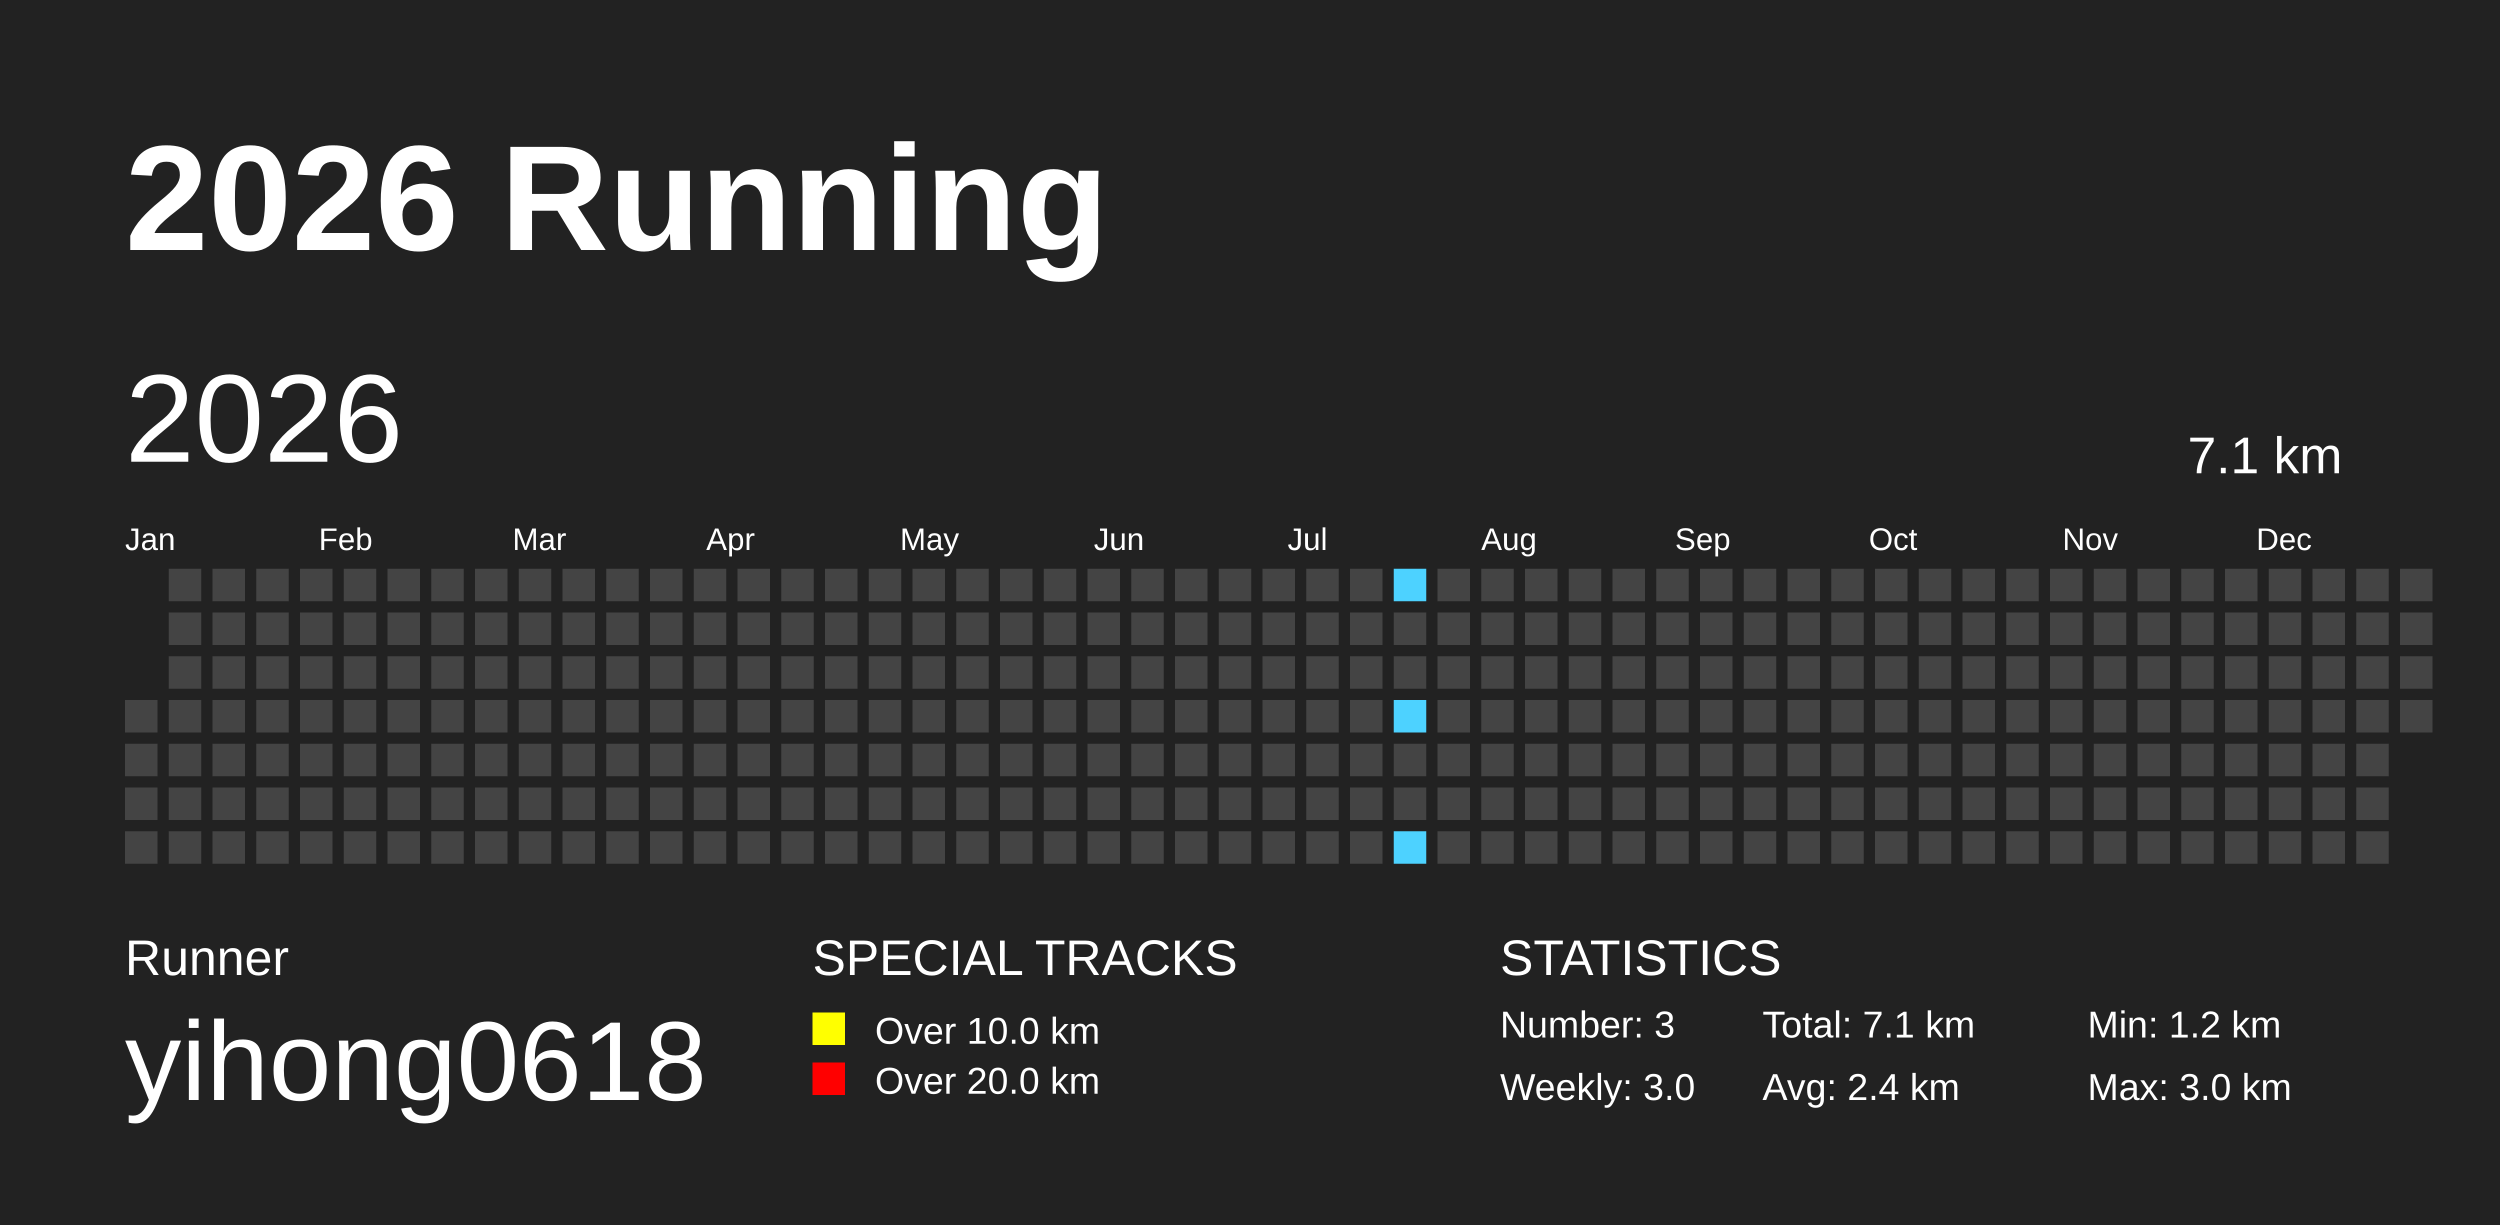
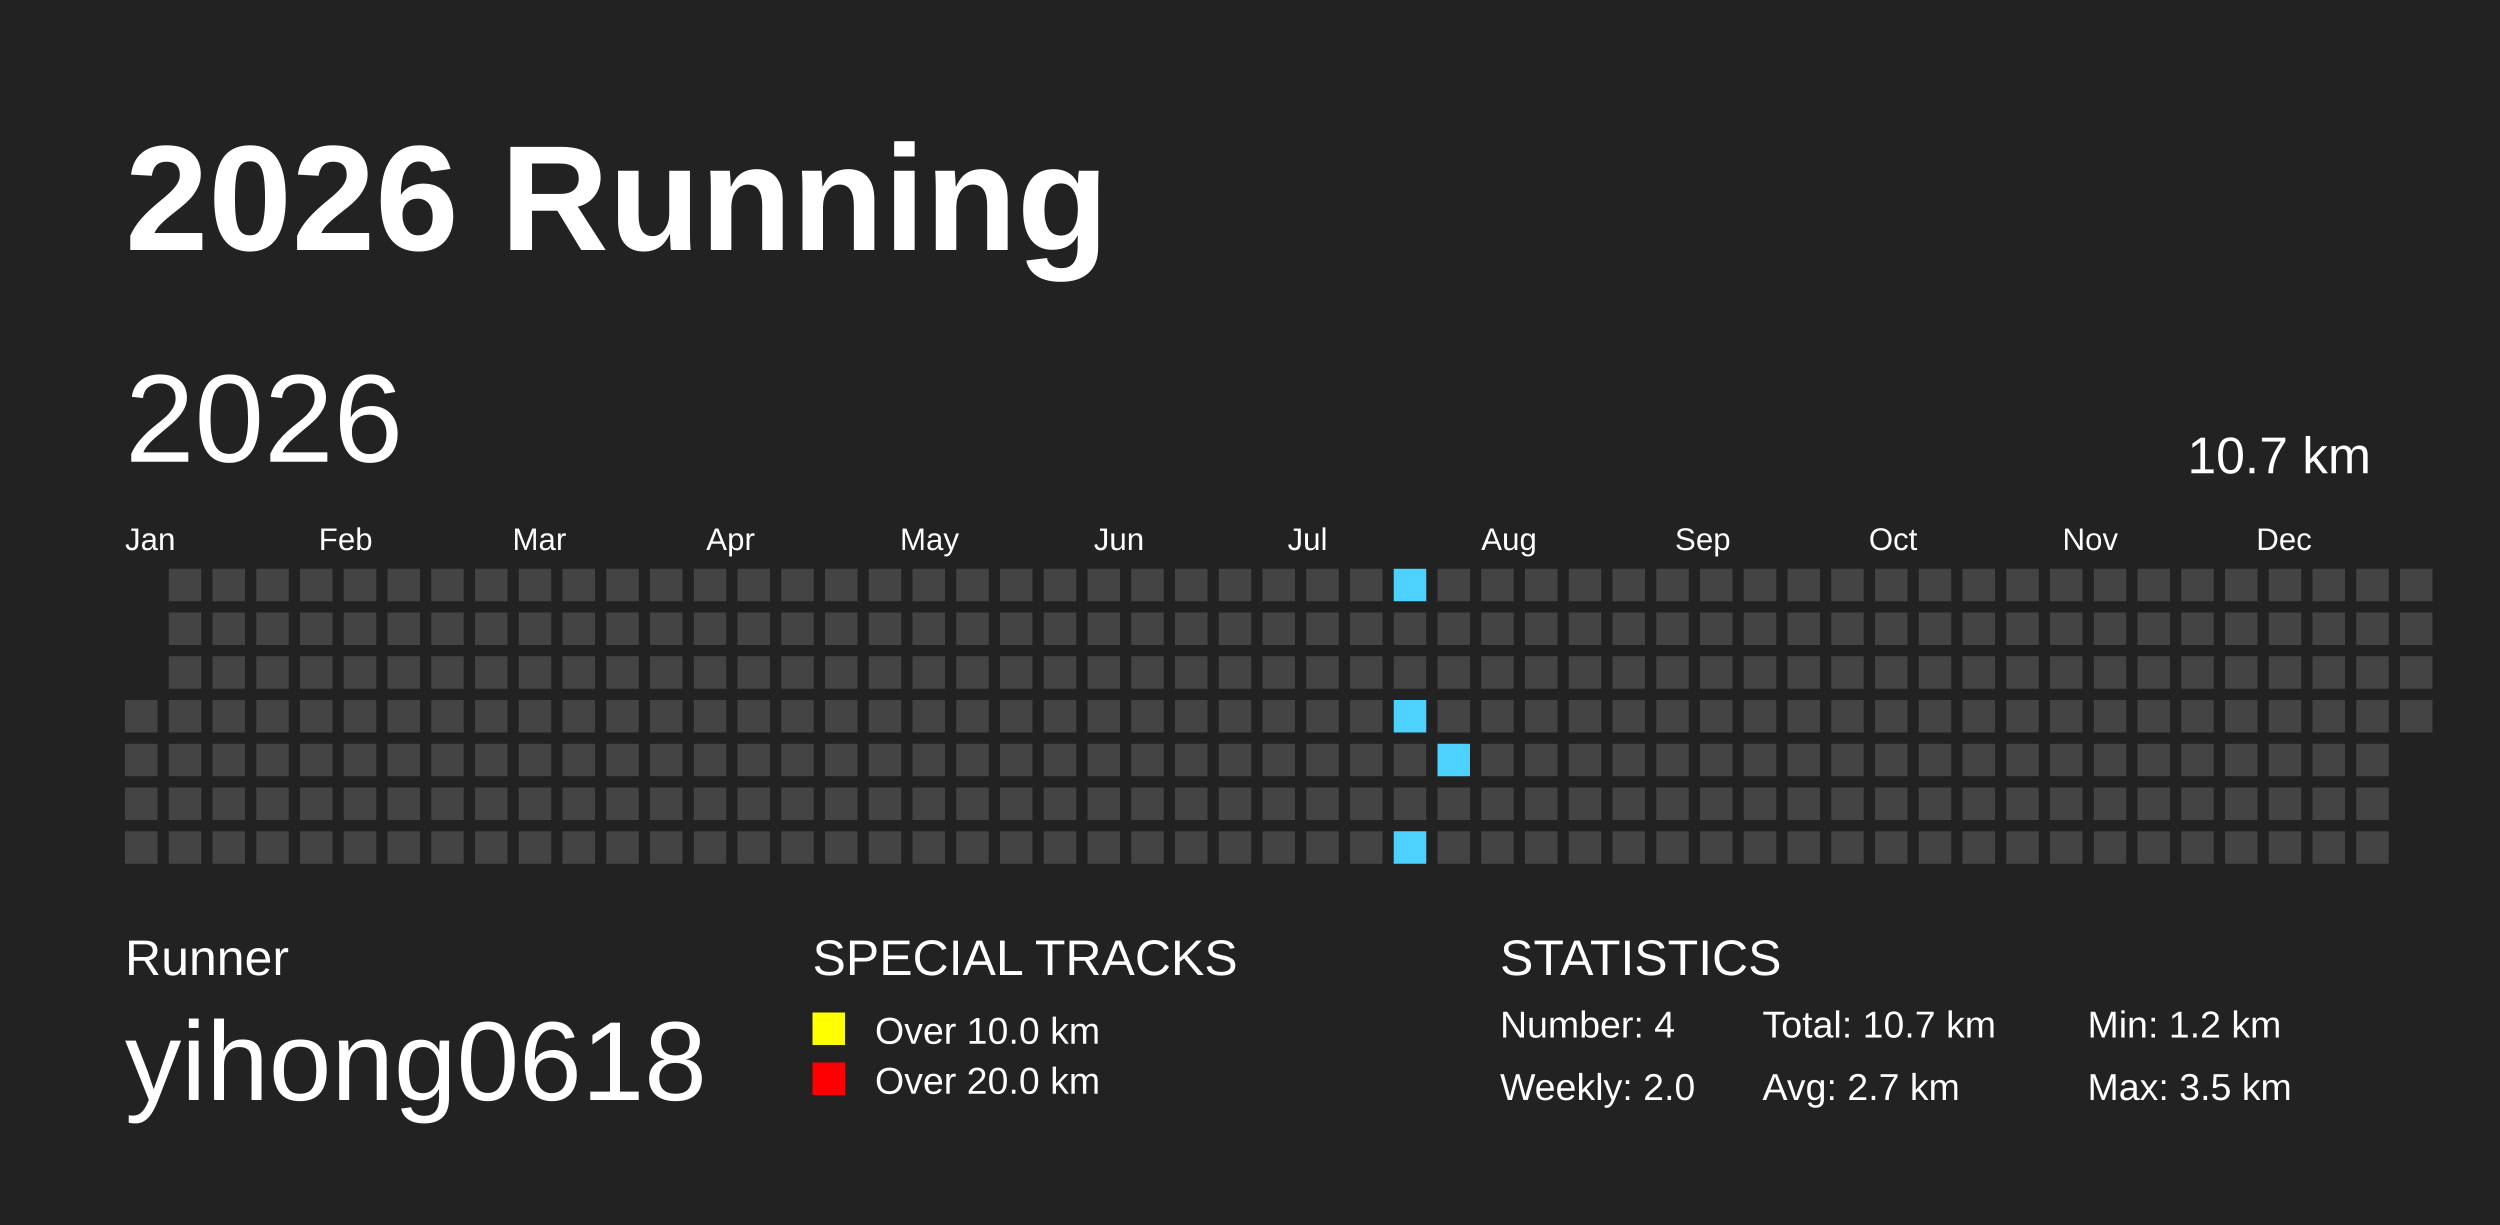
<svg xmlns="http://www.w3.org/2000/svg" baseProfile="full" height="98mm" version="1.1" viewBox="0,0,200,98" width="200mm">
  <defs />
  <rect fill="#222222" height="98" width="200" x="0" y="0" />
  <text fill="#FFFFFF" style="font-size:12px; font-family:Arial; font-weight:bold;" x="10" y="20">2026 Running</text>
  <text fill="#FFFFFF" style="font-size:4px; font-family:Arial" x="10" y="78">Runner</text>
  <text fill="#FFFFFF" style="font-size:9px; font-family:Arial" x="10" y="88">yihong0618</text>
  <text fill="#FFFFFF" style="font-size:4px; font-family:Arial" x="65" y="78">SPECIAL TRACKS</text>
  <rect fill="yellow" height="2.6" width="2.6" x="65" y="81" />
  <text fill="#FFFFFF" style="font-size:3px; font-family:Arial" x="70" y="83.5">Over 10.0 km</text>
  <rect fill="red" height="2.6" width="2.6" x="65" y="85" />
  <text fill="#FFFFFF" style="font-size:3px; font-family:Arial" x="70" y="87.5">Over 20.0 km</text>
  <text fill="#FFFFFF" style="font-size:4px; font-family:Arial" x="120" y="78">STATISTICS</text>
-   <text fill="#FFFFFF" style="font-size:3px; font-family:Arial" x="120" y="83">Number: 3</text>
-   <text fill="#FFFFFF" style="font-size:3px; font-family:Arial" x="120" y="88">Weekly: 3.0</text>
-   <text fill="#FFFFFF" style="font-size:3px; font-family:Arial" x="141" y="83">Total: 7.1 km</text>
-   <text fill="#FFFFFF" style="font-size:3px; font-family:Arial" x="141" y="88">Avg: 2.4 km</text>
+   <text fill="#FFFFFF" style="font-size:3px; font-family:Arial" x="120" y="83">Number: 4</text>
+   <text fill="#FFFFFF" style="font-size:3px; font-family:Arial" x="120" y="88">Weekly: 2.0</text>
+   <text fill="#FFFFFF" style="font-size:3px; font-family:Arial" x="141" y="83">Total: 10.7 km</text>
+   <text fill="#FFFFFF" style="font-size:3px; font-family:Arial" x="141" y="88">Avg: 2.7 km</text>
  <text fill="#FFFFFF" style="font-size:3px; font-family:Arial" x="167" y="83">Min: 1.2 km</text>
-   <text fill="#FFFFFF" style="font-size:3px; font-family:Arial" x="167" y="88">Max: 3.0 km</text>
+   <text fill="#FFFFFF" style="font-size:3px; font-family:Arial" x="167" y="88">Max: 3.5 km</text>
  <text dominant-baseline="hanging" fill="#FFFFFF" style="font-size:10.0px; font-family:Arial;" x="10" y="30">2026</text>
-   <text dominant-baseline="hanging" fill="#FFFFFF" style="font-size:4.125px; font-family:Arial;" x="175" y="35">7.1 km</text>
+   <text dominant-baseline="hanging" fill="#FFFFFF" style="font-size:4.125px; font-family:Arial;" x="175" y="35">10.7 km</text>
  <text fill="#FFFFFF" style="font-size:2.5px; font-family:Arial" x="10.0" y="44">Jan</text>
  <text fill="#FFFFFF" style="font-size:2.5px; font-family:Arial" x="25.5" y="44">Feb</text>
  <text fill="#FFFFFF" style="font-size:2.5px; font-family:Arial" x="41.0" y="44">Mar</text>
  <text fill="#FFFFFF" style="font-size:2.5px; font-family:Arial" x="56.5" y="44">Apr</text>
  <text fill="#FFFFFF" style="font-size:2.5px; font-family:Arial" x="72.0" y="44">May</text>
  <text fill="#FFFFFF" style="font-size:2.5px; font-family:Arial" x="87.5" y="44">Jun</text>
  <text fill="#FFFFFF" style="font-size:2.5px; font-family:Arial" x="103.0" y="44">Jul</text>
  <text fill="#FFFFFF" style="font-size:2.5px; font-family:Arial" x="118.5" y="44">Aug</text>
  <text fill="#FFFFFF" style="font-size:2.5px; font-family:Arial" x="134.0" y="44">Sep</text>
  <text fill="#FFFFFF" style="font-size:2.5px; font-family:Arial" x="149.5" y="44">Oct</text>
  <text fill="#FFFFFF" style="font-size:2.5px; font-family:Arial" x="165.0" y="44">Nov</text>
  <text fill="#FFFFFF" style="font-size:2.5px; font-family:Arial" x="180.5" y="44">Dec</text>
  <rect fill="#444444" height="2.6" width="2.6" x="10.0" y="56.0" />
  <rect fill="#444444" height="2.6" width="2.6" x="10.0" y="59.5" />
  <rect fill="#444444" height="2.6" width="2.6" x="10.0" y="63.0" />
  <rect fill="#444444" height="2.6" width="2.6" x="10.0" y="66.5" />
  <rect fill="#444444" height="2.6" width="2.6" x="13.5" y="45.5" />
  <rect fill="#444444" height="2.6" width="2.6" x="13.5" y="49.0" />
  <rect fill="#444444" height="2.6" width="2.6" x="13.5" y="52.5" />
  <rect fill="#444444" height="2.6" width="2.6" x="13.5" y="56.0" />
  <rect fill="#444444" height="2.6" width="2.6" x="13.5" y="59.5" />
  <rect fill="#444444" height="2.6" width="2.6" x="13.5" y="63.0" />
  <rect fill="#444444" height="2.6" width="2.6" x="13.5" y="66.5" />
  <rect fill="#444444" height="2.6" width="2.6" x="17.0" y="45.5" />
  <rect fill="#444444" height="2.6" width="2.6" x="17.0" y="49.0" />
  <rect fill="#444444" height="2.6" width="2.6" x="17.0" y="52.5" />
  <rect fill="#444444" height="2.6" width="2.6" x="17.0" y="56.0" />
  <rect fill="#444444" height="2.6" width="2.6" x="17.0" y="59.5" />
  <rect fill="#444444" height="2.6" width="2.6" x="17.0" y="63.0" />
  <rect fill="#444444" height="2.6" width="2.6" x="17.0" y="66.5" />
  <rect fill="#444444" height="2.6" width="2.6" x="20.5" y="45.5" />
  <rect fill="#444444" height="2.6" width="2.6" x="20.5" y="49.0" />
  <rect fill="#444444" height="2.6" width="2.6" x="20.5" y="52.5" />
  <rect fill="#444444" height="2.6" width="2.6" x="20.5" y="56.0" />
  <rect fill="#444444" height="2.6" width="2.6" x="20.5" y="59.5" />
  <rect fill="#444444" height="2.6" width="2.6" x="20.5" y="63.0" />
  <rect fill="#444444" height="2.6" width="2.6" x="20.5" y="66.5" />
  <rect fill="#444444" height="2.6" width="2.6" x="24.0" y="45.5" />
  <rect fill="#444444" height="2.6" width="2.6" x="24.0" y="49.0" />
  <rect fill="#444444" height="2.6" width="2.6" x="24.0" y="52.5" />
  <rect fill="#444444" height="2.6" width="2.6" x="24.0" y="56.0" />
  <rect fill="#444444" height="2.6" width="2.6" x="24.0" y="59.5" />
  <rect fill="#444444" height="2.6" width="2.6" x="24.0" y="63.0" />
  <rect fill="#444444" height="2.6" width="2.6" x="24.0" y="66.5" />
  <rect fill="#444444" height="2.6" width="2.6" x="27.5" y="45.5" />
  <rect fill="#444444" height="2.6" width="2.6" x="27.5" y="49.0" />
  <rect fill="#444444" height="2.6" width="2.6" x="27.5" y="52.5" />
  <rect fill="#444444" height="2.6" width="2.6" x="27.5" y="56.0" />
  <rect fill="#444444" height="2.6" width="2.6" x="27.5" y="59.5" />
  <rect fill="#444444" height="2.6" width="2.6" x="27.5" y="63.0" />
  <rect fill="#444444" height="2.6" width="2.6" x="27.5" y="66.5" />
  <rect fill="#444444" height="2.6" width="2.6" x="31.0" y="45.5" />
  <rect fill="#444444" height="2.6" width="2.6" x="31.0" y="49.0" />
  <rect fill="#444444" height="2.6" width="2.6" x="31.0" y="52.5" />
  <rect fill="#444444" height="2.6" width="2.6" x="31.0" y="56.0" />
  <rect fill="#444444" height="2.6" width="2.6" x="31.0" y="59.5" />
  <rect fill="#444444" height="2.6" width="2.6" x="31.0" y="63.0" />
  <rect fill="#444444" height="2.6" width="2.6" x="31.0" y="66.5" />
  <rect fill="#444444" height="2.6" width="2.6" x="34.5" y="45.5" />
  <rect fill="#444444" height="2.6" width="2.6" x="34.5" y="49.0" />
  <rect fill="#444444" height="2.6" width="2.6" x="34.5" y="52.5" />
  <rect fill="#444444" height="2.6" width="2.6" x="34.5" y="56.0" />
  <rect fill="#444444" height="2.6" width="2.6" x="34.5" y="59.5" />
  <rect fill="#444444" height="2.6" width="2.6" x="34.5" y="63.0" />
  <rect fill="#444444" height="2.6" width="2.6" x="34.5" y="66.5" />
  <rect fill="#444444" height="2.6" width="2.6" x="38.0" y="45.5" />
  <rect fill="#444444" height="2.6" width="2.6" x="38.0" y="49.0" />
  <rect fill="#444444" height="2.6" width="2.6" x="38.0" y="52.5" />
  <rect fill="#444444" height="2.6" width="2.6" x="38.0" y="56.0" />
  <rect fill="#444444" height="2.6" width="2.6" x="38.0" y="59.5" />
  <rect fill="#444444" height="2.6" width="2.6" x="38.0" y="63.0" />
  <rect fill="#444444" height="2.6" width="2.6" x="38.0" y="66.5" />
  <rect fill="#444444" height="2.6" width="2.6" x="41.5" y="45.5" />
  <rect fill="#444444" height="2.6" width="2.6" x="41.5" y="49.0" />
  <rect fill="#444444" height="2.6" width="2.6" x="41.5" y="52.5" />
  <rect fill="#444444" height="2.6" width="2.6" x="41.5" y="56.0" />
  <rect fill="#444444" height="2.6" width="2.6" x="41.5" y="59.5" />
  <rect fill="#444444" height="2.6" width="2.6" x="41.5" y="63.0" />
  <rect fill="#444444" height="2.6" width="2.6" x="41.5" y="66.5" />
  <rect fill="#444444" height="2.6" width="2.6" x="45.0" y="45.5" />
  <rect fill="#444444" height="2.6" width="2.6" x="45.0" y="49.0" />
  <rect fill="#444444" height="2.6" width="2.6" x="45.0" y="52.5" />
  <rect fill="#444444" height="2.6" width="2.6" x="45.0" y="56.0" />
  <rect fill="#444444" height="2.6" width="2.6" x="45.0" y="59.5" />
  <rect fill="#444444" height="2.6" width="2.6" x="45.0" y="63.0" />
  <rect fill="#444444" height="2.6" width="2.6" x="45.0" y="66.5" />
  <rect fill="#444444" height="2.6" width="2.6" x="48.5" y="45.5" />
  <rect fill="#444444" height="2.6" width="2.6" x="48.5" y="49.0" />
  <rect fill="#444444" height="2.6" width="2.6" x="48.5" y="52.5" />
  <rect fill="#444444" height="2.6" width="2.6" x="48.5" y="56.0" />
  <rect fill="#444444" height="2.6" width="2.6" x="48.5" y="59.5" />
  <rect fill="#444444" height="2.6" width="2.6" x="48.5" y="63.0" />
  <rect fill="#444444" height="2.6" width="2.6" x="48.5" y="66.5" />
  <rect fill="#444444" height="2.6" width="2.6" x="52.0" y="45.5" />
  <rect fill="#444444" height="2.6" width="2.6" x="52.0" y="49.0" />
  <rect fill="#444444" height="2.6" width="2.6" x="52.0" y="52.5" />
  <rect fill="#444444" height="2.6" width="2.6" x="52.0" y="56.0" />
  <rect fill="#444444" height="2.6" width="2.6" x="52.0" y="59.5" />
  <rect fill="#444444" height="2.6" width="2.6" x="52.0" y="63.0" />
  <rect fill="#444444" height="2.6" width="2.6" x="52.0" y="66.5" />
  <rect fill="#444444" height="2.6" width="2.6" x="55.5" y="45.5" />
  <rect fill="#444444" height="2.6" width="2.6" x="55.5" y="49.0" />
  <rect fill="#444444" height="2.6" width="2.6" x="55.5" y="52.5" />
  <rect fill="#444444" height="2.6" width="2.6" x="55.5" y="56.0" />
  <rect fill="#444444" height="2.6" width="2.6" x="55.5" y="59.5" />
  <rect fill="#444444" height="2.6" width="2.6" x="55.5" y="63.0" />
  <rect fill="#444444" height="2.6" width="2.6" x="55.5" y="66.5" />
  <rect fill="#444444" height="2.6" width="2.6" x="59.0" y="45.5" />
  <rect fill="#444444" height="2.6" width="2.6" x="59.0" y="49.0" />
  <rect fill="#444444" height="2.6" width="2.6" x="59.0" y="52.5" />
  <rect fill="#444444" height="2.6" width="2.6" x="59.0" y="56.0" />
  <rect fill="#444444" height="2.6" width="2.6" x="59.0" y="59.5" />
  <rect fill="#444444" height="2.6" width="2.6" x="59.0" y="63.0" />
  <rect fill="#444444" height="2.6" width="2.6" x="59.0" y="66.5" />
  <rect fill="#444444" height="2.6" width="2.6" x="62.5" y="45.5" />
  <rect fill="#444444" height="2.6" width="2.6" x="62.5" y="49.0" />
  <rect fill="#444444" height="2.6" width="2.6" x="62.5" y="52.5" />
  <rect fill="#444444" height="2.6" width="2.6" x="62.5" y="56.0" />
  <rect fill="#444444" height="2.6" width="2.6" x="62.5" y="59.5" />
  <rect fill="#444444" height="2.6" width="2.6" x="62.5" y="63.0" />
  <rect fill="#444444" height="2.6" width="2.6" x="62.5" y="66.5" />
  <rect fill="#444444" height="2.6" width="2.6" x="66.0" y="45.5" />
  <rect fill="#444444" height="2.6" width="2.6" x="66.0" y="49.0" />
  <rect fill="#444444" height="2.6" width="2.6" x="66.0" y="52.5" />
  <rect fill="#444444" height="2.6" width="2.6" x="66.0" y="56.0" />
  <rect fill="#444444" height="2.6" width="2.6" x="66.0" y="59.5" />
  <rect fill="#444444" height="2.6" width="2.6" x="66.0" y="63.0" />
  <rect fill="#444444" height="2.6" width="2.6" x="66.0" y="66.5" />
  <rect fill="#444444" height="2.6" width="2.6" x="69.5" y="45.5" />
  <rect fill="#444444" height="2.6" width="2.6" x="69.5" y="49.0" />
  <rect fill="#444444" height="2.6" width="2.6" x="69.5" y="52.5" />
  <rect fill="#444444" height="2.6" width="2.6" x="69.5" y="56.0" />
  <rect fill="#444444" height="2.6" width="2.6" x="69.5" y="59.5" />
  <rect fill="#444444" height="2.6" width="2.6" x="69.5" y="63.0" />
  <rect fill="#444444" height="2.6" width="2.6" x="69.5" y="66.5" />
  <rect fill="#444444" height="2.6" width="2.6" x="73.0" y="45.5" />
  <rect fill="#444444" height="2.6" width="2.6" x="73.0" y="49.0" />
  <rect fill="#444444" height="2.6" width="2.6" x="73.0" y="52.5" />
  <rect fill="#444444" height="2.6" width="2.6" x="73.0" y="56.0" />
  <rect fill="#444444" height="2.6" width="2.6" x="73.0" y="59.5" />
  <rect fill="#444444" height="2.6" width="2.6" x="73.0" y="63.0" />
  <rect fill="#444444" height="2.6" width="2.6" x="73.0" y="66.5" />
  <rect fill="#444444" height="2.6" width="2.6" x="76.5" y="45.5" />
  <rect fill="#444444" height="2.6" width="2.6" x="76.5" y="49.0" />
  <rect fill="#444444" height="2.6" width="2.6" x="76.5" y="52.5" />
  <rect fill="#444444" height="2.6" width="2.6" x="76.5" y="56.0" />
  <rect fill="#444444" height="2.6" width="2.6" x="76.5" y="59.5" />
  <rect fill="#444444" height="2.6" width="2.6" x="76.5" y="63.0" />
  <rect fill="#444444" height="2.6" width="2.6" x="76.5" y="66.5" />
  <rect fill="#444444" height="2.6" width="2.6" x="80.0" y="45.5" />
  <rect fill="#444444" height="2.6" width="2.6" x="80.0" y="49.0" />
  <rect fill="#444444" height="2.6" width="2.6" x="80.0" y="52.5" />
  <rect fill="#444444" height="2.6" width="2.6" x="80.0" y="56.0" />
  <rect fill="#444444" height="2.6" width="2.6" x="80.0" y="59.5" />
  <rect fill="#444444" height="2.6" width="2.6" x="80.0" y="63.0" />
  <rect fill="#444444" height="2.6" width="2.6" x="80.0" y="66.5" />
  <rect fill="#444444" height="2.6" width="2.6" x="83.5" y="45.5" />
  <rect fill="#444444" height="2.6" width="2.6" x="83.5" y="49.0" />
  <rect fill="#444444" height="2.6" width="2.6" x="83.5" y="52.5" />
  <rect fill="#444444" height="2.6" width="2.6" x="83.5" y="56.0" />
  <rect fill="#444444" height="2.6" width="2.6" x="83.5" y="59.5" />
  <rect fill="#444444" height="2.6" width="2.6" x="83.5" y="63.0" />
  <rect fill="#444444" height="2.6" width="2.6" x="83.5" y="66.5" />
  <rect fill="#444444" height="2.6" width="2.6" x="87.0" y="45.5" />
  <rect fill="#444444" height="2.6" width="2.6" x="87.0" y="49.0" />
  <rect fill="#444444" height="2.6" width="2.6" x="87.0" y="52.5" />
  <rect fill="#444444" height="2.6" width="2.6" x="87.0" y="56.0" />
  <rect fill="#444444" height="2.6" width="2.6" x="87.0" y="59.5" />
  <rect fill="#444444" height="2.6" width="2.6" x="87.0" y="63.0" />
  <rect fill="#444444" height="2.6" width="2.6" x="87.0" y="66.5" />
  <rect fill="#444444" height="2.6" width="2.6" x="90.5" y="45.5" />
  <rect fill="#444444" height="2.6" width="2.6" x="90.5" y="49.0" />
  <rect fill="#444444" height="2.6" width="2.6" x="90.5" y="52.5" />
  <rect fill="#444444" height="2.6" width="2.6" x="90.5" y="56.0" />
  <rect fill="#444444" height="2.6" width="2.6" x="90.5" y="59.5" />
  <rect fill="#444444" height="2.6" width="2.6" x="90.5" y="63.0" />
  <rect fill="#444444" height="2.6" width="2.6" x="90.5" y="66.5" />
  <rect fill="#444444" height="2.6" width="2.6" x="94.0" y="45.5" />
  <rect fill="#444444" height="2.6" width="2.6" x="94.0" y="49.0" />
  <rect fill="#444444" height="2.6" width="2.6" x="94.0" y="52.5" />
  <rect fill="#444444" height="2.6" width="2.6" x="94.0" y="56.0" />
  <rect fill="#444444" height="2.6" width="2.6" x="94.0" y="59.5" />
  <rect fill="#444444" height="2.6" width="2.6" x="94.0" y="63.0" />
  <rect fill="#444444" height="2.6" width="2.6" x="94.0" y="66.5" />
  <rect fill="#444444" height="2.6" width="2.6" x="97.5" y="45.5" />
  <rect fill="#444444" height="2.6" width="2.6" x="97.5" y="49.0" />
  <rect fill="#444444" height="2.6" width="2.6" x="97.5" y="52.5" />
  <rect fill="#444444" height="2.6" width="2.6" x="97.5" y="56.0" />
  <rect fill="#444444" height="2.6" width="2.6" x="97.5" y="59.5" />
  <rect fill="#444444" height="2.6" width="2.6" x="97.5" y="63.0" />
  <rect fill="#444444" height="2.6" width="2.6" x="97.5" y="66.5" />
  <rect fill="#444444" height="2.6" width="2.6" x="101.0" y="45.5" />
  <rect fill="#444444" height="2.6" width="2.6" x="101.0" y="49.0" />
  <rect fill="#444444" height="2.6" width="2.6" x="101.0" y="52.5" />
  <rect fill="#444444" height="2.6" width="2.6" x="101.0" y="56.0" />
  <rect fill="#444444" height="2.6" width="2.6" x="101.0" y="59.5" />
  <rect fill="#444444" height="2.6" width="2.6" x="101.0" y="63.0" />
  <rect fill="#444444" height="2.6" width="2.6" x="101.0" y="66.5" />
  <rect fill="#444444" height="2.6" width="2.6" x="104.5" y="45.5" />
  <rect fill="#444444" height="2.6" width="2.6" x="104.5" y="49.0" />
  <rect fill="#444444" height="2.6" width="2.6" x="104.5" y="52.5" />
  <rect fill="#444444" height="2.6" width="2.6" x="104.5" y="56.0" />
  <rect fill="#444444" height="2.6" width="2.6" x="104.5" y="59.5" />
  <rect fill="#444444" height="2.6" width="2.6" x="104.5" y="63.0" />
  <rect fill="#444444" height="2.6" width="2.6" x="104.5" y="66.5" />
  <rect fill="#444444" height="2.6" width="2.6" x="108.0" y="45.5" />
  <rect fill="#444444" height="2.6" width="2.6" x="108.0" y="49.0" />
  <rect fill="#444444" height="2.6" width="2.6" x="108.0" y="52.5" />
  <rect fill="#444444" height="2.6" width="2.6" x="108.0" y="56.0" />
  <rect fill="#444444" height="2.6" width="2.6" x="108.0" y="59.5" />
  <rect fill="#444444" height="2.6" width="2.6" x="108.0" y="63.0" />
  <rect fill="#444444" height="2.6" width="2.6" x="108.0" y="66.5" />
  <rect fill="#4DD2FF" height="2.6" width="2.6" x="111.5" y="45.5" />
  <rect fill="#444444" height="2.6" width="2.6" x="111.5" y="49.0" />
  <rect fill="#444444" height="2.6" width="2.6" x="111.5" y="52.5" />
  <rect fill="#4DD2FF" height="2.6" width="2.6" x="111.5" y="56.0" />
  <rect fill="#444444" height="2.6" width="2.6" x="111.5" y="59.5" />
  <rect fill="#444444" height="2.6" width="2.6" x="111.5" y="63.0" />
  <rect fill="#4DD2FF" height="2.6" width="2.6" x="111.5" y="66.5" />
  <rect fill="#444444" height="2.6" width="2.6" x="115.0" y="45.5" />
  <rect fill="#444444" height="2.6" width="2.6" x="115.0" y="49.0" />
  <rect fill="#444444" height="2.6" width="2.6" x="115.0" y="52.5" />
  <rect fill="#444444" height="2.6" width="2.6" x="115.0" y="56.0" />
-   <rect fill="#444444" height="2.6" width="2.6" x="115.0" y="59.5" />
+   <rect fill="#4DD2FF" height="2.6" width="2.6" x="115.0" y="59.5" />
  <rect fill="#444444" height="2.6" width="2.6" x="115.0" y="63.0" />
  <rect fill="#444444" height="2.6" width="2.6" x="115.0" y="66.5" />
  <rect fill="#444444" height="2.6" width="2.6" x="118.5" y="45.5" />
  <rect fill="#444444" height="2.6" width="2.6" x="118.5" y="49.0" />
  <rect fill="#444444" height="2.6" width="2.6" x="118.5" y="52.5" />
  <rect fill="#444444" height="2.6" width="2.6" x="118.5" y="56.0" />
  <rect fill="#444444" height="2.6" width="2.6" x="118.5" y="59.5" />
  <rect fill="#444444" height="2.6" width="2.6" x="118.5" y="63.0" />
  <rect fill="#444444" height="2.6" width="2.6" x="118.5" y="66.5" />
  <rect fill="#444444" height="2.6" width="2.6" x="122.0" y="45.5" />
  <rect fill="#444444" height="2.6" width="2.6" x="122.0" y="49.0" />
  <rect fill="#444444" height="2.6" width="2.6" x="122.0" y="52.5" />
  <rect fill="#444444" height="2.6" width="2.6" x="122.0" y="56.0" />
  <rect fill="#444444" height="2.6" width="2.6" x="122.0" y="59.5" />
  <rect fill="#444444" height="2.6" width="2.6" x="122.0" y="63.0" />
  <rect fill="#444444" height="2.6" width="2.6" x="122.0" y="66.5" />
  <rect fill="#444444" height="2.6" width="2.6" x="125.5" y="45.5" />
  <rect fill="#444444" height="2.6" width="2.6" x="125.5" y="49.0" />
  <rect fill="#444444" height="2.6" width="2.6" x="125.5" y="52.5" />
  <rect fill="#444444" height="2.6" width="2.6" x="125.5" y="56.0" />
  <rect fill="#444444" height="2.6" width="2.6" x="125.5" y="59.5" />
  <rect fill="#444444" height="2.6" width="2.6" x="125.5" y="63.0" />
  <rect fill="#444444" height="2.6" width="2.6" x="125.5" y="66.5" />
  <rect fill="#444444" height="2.6" width="2.6" x="129.0" y="45.5" />
  <rect fill="#444444" height="2.6" width="2.6" x="129.0" y="49.0" />
  <rect fill="#444444" height="2.6" width="2.6" x="129.0" y="52.5" />
  <rect fill="#444444" height="2.6" width="2.6" x="129.0" y="56.0" />
  <rect fill="#444444" height="2.6" width="2.6" x="129.0" y="59.5" />
  <rect fill="#444444" height="2.6" width="2.6" x="129.0" y="63.0" />
  <rect fill="#444444" height="2.6" width="2.6" x="129.0" y="66.5" />
  <rect fill="#444444" height="2.6" width="2.6" x="132.5" y="45.5" />
  <rect fill="#444444" height="2.6" width="2.6" x="132.5" y="49.0" />
  <rect fill="#444444" height="2.6" width="2.6" x="132.5" y="52.5" />
  <rect fill="#444444" height="2.6" width="2.6" x="132.5" y="56.0" />
  <rect fill="#444444" height="2.6" width="2.6" x="132.5" y="59.5" />
  <rect fill="#444444" height="2.6" width="2.6" x="132.5" y="63.0" />
  <rect fill="#444444" height="2.6" width="2.6" x="132.5" y="66.5" />
  <rect fill="#444444" height="2.6" width="2.6" x="136.0" y="45.5" />
  <rect fill="#444444" height="2.6" width="2.6" x="136.0" y="49.0" />
  <rect fill="#444444" height="2.6" width="2.6" x="136.0" y="52.5" />
  <rect fill="#444444" height="2.6" width="2.6" x="136.0" y="56.0" />
  <rect fill="#444444" height="2.6" width="2.6" x="136.0" y="59.5" />
  <rect fill="#444444" height="2.6" width="2.6" x="136.0" y="63.0" />
  <rect fill="#444444" height="2.6" width="2.6" x="136.0" y="66.5" />
  <rect fill="#444444" height="2.6" width="2.6" x="139.5" y="45.5" />
  <rect fill="#444444" height="2.6" width="2.6" x="139.5" y="49.0" />
  <rect fill="#444444" height="2.6" width="2.6" x="139.5" y="52.5" />
  <rect fill="#444444" height="2.6" width="2.6" x="139.5" y="56.0" />
  <rect fill="#444444" height="2.6" width="2.6" x="139.5" y="59.5" />
  <rect fill="#444444" height="2.6" width="2.6" x="139.5" y="63.0" />
  <rect fill="#444444" height="2.6" width="2.6" x="139.5" y="66.5" />
  <rect fill="#444444" height="2.6" width="2.6" x="143.0" y="45.5" />
  <rect fill="#444444" height="2.6" width="2.6" x="143.0" y="49.0" />
  <rect fill="#444444" height="2.6" width="2.6" x="143.0" y="52.5" />
  <rect fill="#444444" height="2.6" width="2.6" x="143.0" y="56.0" />
  <rect fill="#444444" height="2.6" width="2.6" x="143.0" y="59.5" />
  <rect fill="#444444" height="2.6" width="2.6" x="143.0" y="63.0" />
  <rect fill="#444444" height="2.6" width="2.6" x="143.0" y="66.5" />
  <rect fill="#444444" height="2.6" width="2.6" x="146.5" y="45.5" />
  <rect fill="#444444" height="2.6" width="2.6" x="146.5" y="49.0" />
  <rect fill="#444444" height="2.6" width="2.6" x="146.5" y="52.5" />
  <rect fill="#444444" height="2.6" width="2.6" x="146.5" y="56.0" />
  <rect fill="#444444" height="2.6" width="2.6" x="146.5" y="59.5" />
  <rect fill="#444444" height="2.6" width="2.6" x="146.5" y="63.0" />
  <rect fill="#444444" height="2.6" width="2.6" x="146.5" y="66.5" />
  <rect fill="#444444" height="2.6" width="2.6" x="150.0" y="45.5" />
  <rect fill="#444444" height="2.6" width="2.6" x="150.0" y="49.0" />
  <rect fill="#444444" height="2.6" width="2.6" x="150.0" y="52.5" />
  <rect fill="#444444" height="2.6" width="2.6" x="150.0" y="56.0" />
  <rect fill="#444444" height="2.6" width="2.6" x="150.0" y="59.5" />
  <rect fill="#444444" height="2.6" width="2.6" x="150.0" y="63.0" />
  <rect fill="#444444" height="2.6" width="2.6" x="150.0" y="66.5" />
  <rect fill="#444444" height="2.6" width="2.6" x="153.5" y="45.5" />
  <rect fill="#444444" height="2.6" width="2.6" x="153.5" y="49.0" />
  <rect fill="#444444" height="2.6" width="2.6" x="153.5" y="52.5" />
  <rect fill="#444444" height="2.6" width="2.6" x="153.5" y="56.0" />
  <rect fill="#444444" height="2.6" width="2.6" x="153.5" y="59.5" />
  <rect fill="#444444" height="2.6" width="2.6" x="153.5" y="63.0" />
  <rect fill="#444444" height="2.6" width="2.6" x="153.5" y="66.5" />
  <rect fill="#444444" height="2.6" width="2.6" x="157.0" y="45.5" />
  <rect fill="#444444" height="2.6" width="2.6" x="157.0" y="49.0" />
  <rect fill="#444444" height="2.6" width="2.6" x="157.0" y="52.5" />
  <rect fill="#444444" height="2.6" width="2.6" x="157.0" y="56.0" />
  <rect fill="#444444" height="2.6" width="2.6" x="157.0" y="59.5" />
  <rect fill="#444444" height="2.6" width="2.6" x="157.0" y="63.0" />
  <rect fill="#444444" height="2.6" width="2.6" x="157.0" y="66.5" />
  <rect fill="#444444" height="2.6" width="2.6" x="160.5" y="45.5" />
  <rect fill="#444444" height="2.6" width="2.6" x="160.5" y="49.0" />
  <rect fill="#444444" height="2.6" width="2.6" x="160.5" y="52.5" />
  <rect fill="#444444" height="2.6" width="2.6" x="160.5" y="56.0" />
  <rect fill="#444444" height="2.6" width="2.6" x="160.5" y="59.5" />
  <rect fill="#444444" height="2.6" width="2.6" x="160.5" y="63.0" />
  <rect fill="#444444" height="2.6" width="2.6" x="160.5" y="66.5" />
  <rect fill="#444444" height="2.6" width="2.6" x="164.0" y="45.5" />
  <rect fill="#444444" height="2.6" width="2.6" x="164.0" y="49.0" />
  <rect fill="#444444" height="2.6" width="2.6" x="164.0" y="52.5" />
  <rect fill="#444444" height="2.6" width="2.6" x="164.0" y="56.0" />
  <rect fill="#444444" height="2.6" width="2.6" x="164.0" y="59.5" />
  <rect fill="#444444" height="2.6" width="2.6" x="164.0" y="63.0" />
  <rect fill="#444444" height="2.6" width="2.6" x="164.0" y="66.5" />
  <rect fill="#444444" height="2.6" width="2.6" x="167.5" y="45.5" />
  <rect fill="#444444" height="2.6" width="2.6" x="167.5" y="49.0" />
  <rect fill="#444444" height="2.6" width="2.6" x="167.5" y="52.5" />
  <rect fill="#444444" height="2.6" width="2.6" x="167.5" y="56.0" />
  <rect fill="#444444" height="2.6" width="2.6" x="167.5" y="59.5" />
  <rect fill="#444444" height="2.6" width="2.6" x="167.5" y="63.0" />
  <rect fill="#444444" height="2.6" width="2.6" x="167.5" y="66.5" />
  <rect fill="#444444" height="2.6" width="2.6" x="171.0" y="45.5" />
  <rect fill="#444444" height="2.6" width="2.6" x="171.0" y="49.0" />
  <rect fill="#444444" height="2.6" width="2.6" x="171.0" y="52.5" />
  <rect fill="#444444" height="2.6" width="2.6" x="171.0" y="56.0" />
  <rect fill="#444444" height="2.6" width="2.6" x="171.0" y="59.5" />
  <rect fill="#444444" height="2.6" width="2.6" x="171.0" y="63.0" />
  <rect fill="#444444" height="2.6" width="2.6" x="171.0" y="66.5" />
  <rect fill="#444444" height="2.6" width="2.6" x="174.5" y="45.5" />
  <rect fill="#444444" height="2.6" width="2.6" x="174.5" y="49.0" />
  <rect fill="#444444" height="2.6" width="2.6" x="174.5" y="52.5" />
  <rect fill="#444444" height="2.6" width="2.6" x="174.5" y="56.0" />
  <rect fill="#444444" height="2.6" width="2.6" x="174.5" y="59.5" />
  <rect fill="#444444" height="2.6" width="2.6" x="174.5" y="63.0" />
  <rect fill="#444444" height="2.6" width="2.6" x="174.5" y="66.5" />
  <rect fill="#444444" height="2.6" width="2.6" x="178.0" y="45.5" />
  <rect fill="#444444" height="2.6" width="2.6" x="178.0" y="49.0" />
  <rect fill="#444444" height="2.6" width="2.6" x="178.0" y="52.5" />
  <rect fill="#444444" height="2.6" width="2.6" x="178.0" y="56.0" />
  <rect fill="#444444" height="2.6" width="2.6" x="178.0" y="59.5" />
  <rect fill="#444444" height="2.6" width="2.6" x="178.0" y="63.0" />
  <rect fill="#444444" height="2.6" width="2.6" x="178.0" y="66.5" />
  <rect fill="#444444" height="2.6" width="2.6" x="181.5" y="45.5" />
  <rect fill="#444444" height="2.6" width="2.6" x="181.5" y="49.0" />
  <rect fill="#444444" height="2.6" width="2.6" x="181.5" y="52.5" />
  <rect fill="#444444" height="2.6" width="2.6" x="181.5" y="56.0" />
  <rect fill="#444444" height="2.6" width="2.6" x="181.5" y="59.5" />
  <rect fill="#444444" height="2.6" width="2.6" x="181.5" y="63.0" />
  <rect fill="#444444" height="2.6" width="2.6" x="181.5" y="66.5" />
  <rect fill="#444444" height="2.6" width="2.6" x="185.0" y="45.5" />
  <rect fill="#444444" height="2.6" width="2.6" x="185.0" y="49.0" />
  <rect fill="#444444" height="2.6" width="2.6" x="185.0" y="52.5" />
  <rect fill="#444444" height="2.6" width="2.6" x="185.0" y="56.0" />
  <rect fill="#444444" height="2.6" width="2.6" x="185.0" y="59.5" />
  <rect fill="#444444" height="2.6" width="2.6" x="185.0" y="63.0" />
  <rect fill="#444444" height="2.6" width="2.6" x="185.0" y="66.5" />
  <rect fill="#444444" height="2.6" width="2.6" x="188.5" y="45.5" />
  <rect fill="#444444" height="2.6" width="2.6" x="188.5" y="49.0" />
  <rect fill="#444444" height="2.6" width="2.6" x="188.5" y="52.5" />
  <rect fill="#444444" height="2.6" width="2.6" x="188.5" y="56.0" />
  <rect fill="#444444" height="2.6" width="2.6" x="188.5" y="59.5" />
  <rect fill="#444444" height="2.6" width="2.6" x="188.5" y="63.0" />
  <rect fill="#444444" height="2.6" width="2.6" x="188.5" y="66.5" />
  <rect fill="#444444" height="2.6" width="2.6" x="192.0" y="45.5" />
  <rect fill="#444444" height="2.6" width="2.6" x="192.0" y="49.0" />
  <rect fill="#444444" height="2.6" width="2.6" x="192.0" y="52.5" />
  <rect fill="#444444" height="2.6" width="2.6" x="192.0" y="56.0" />
</svg>
